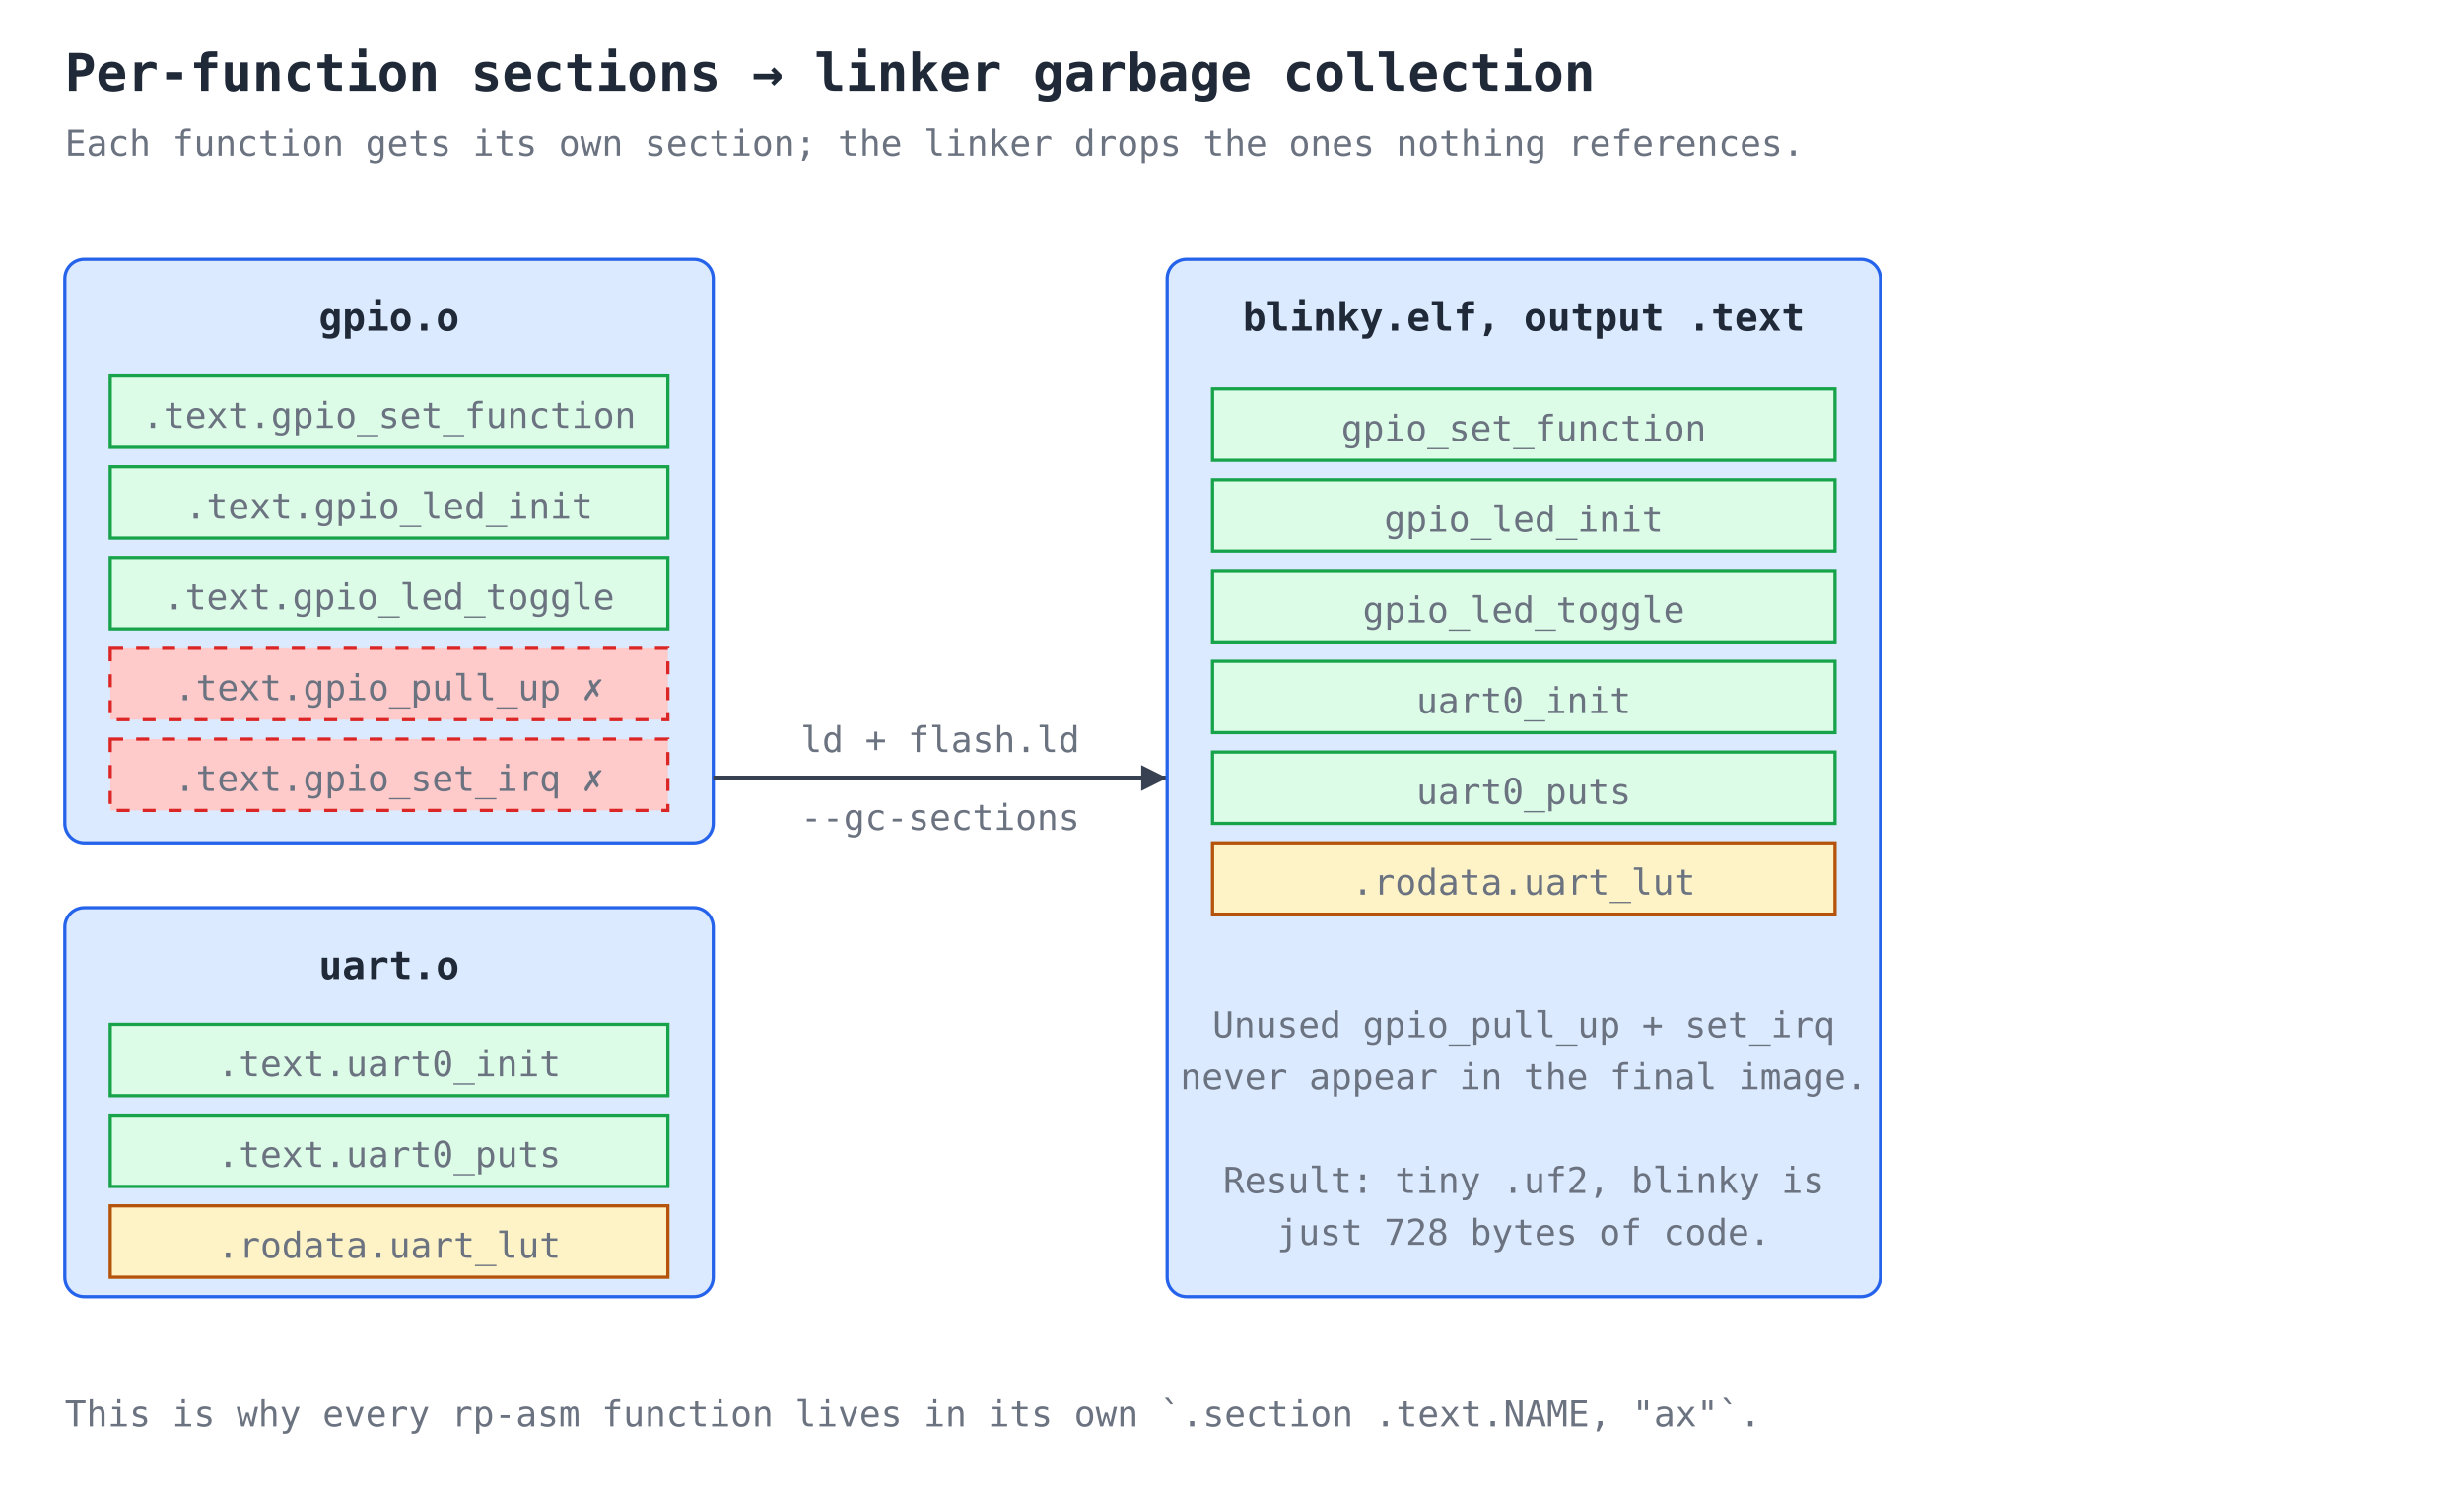
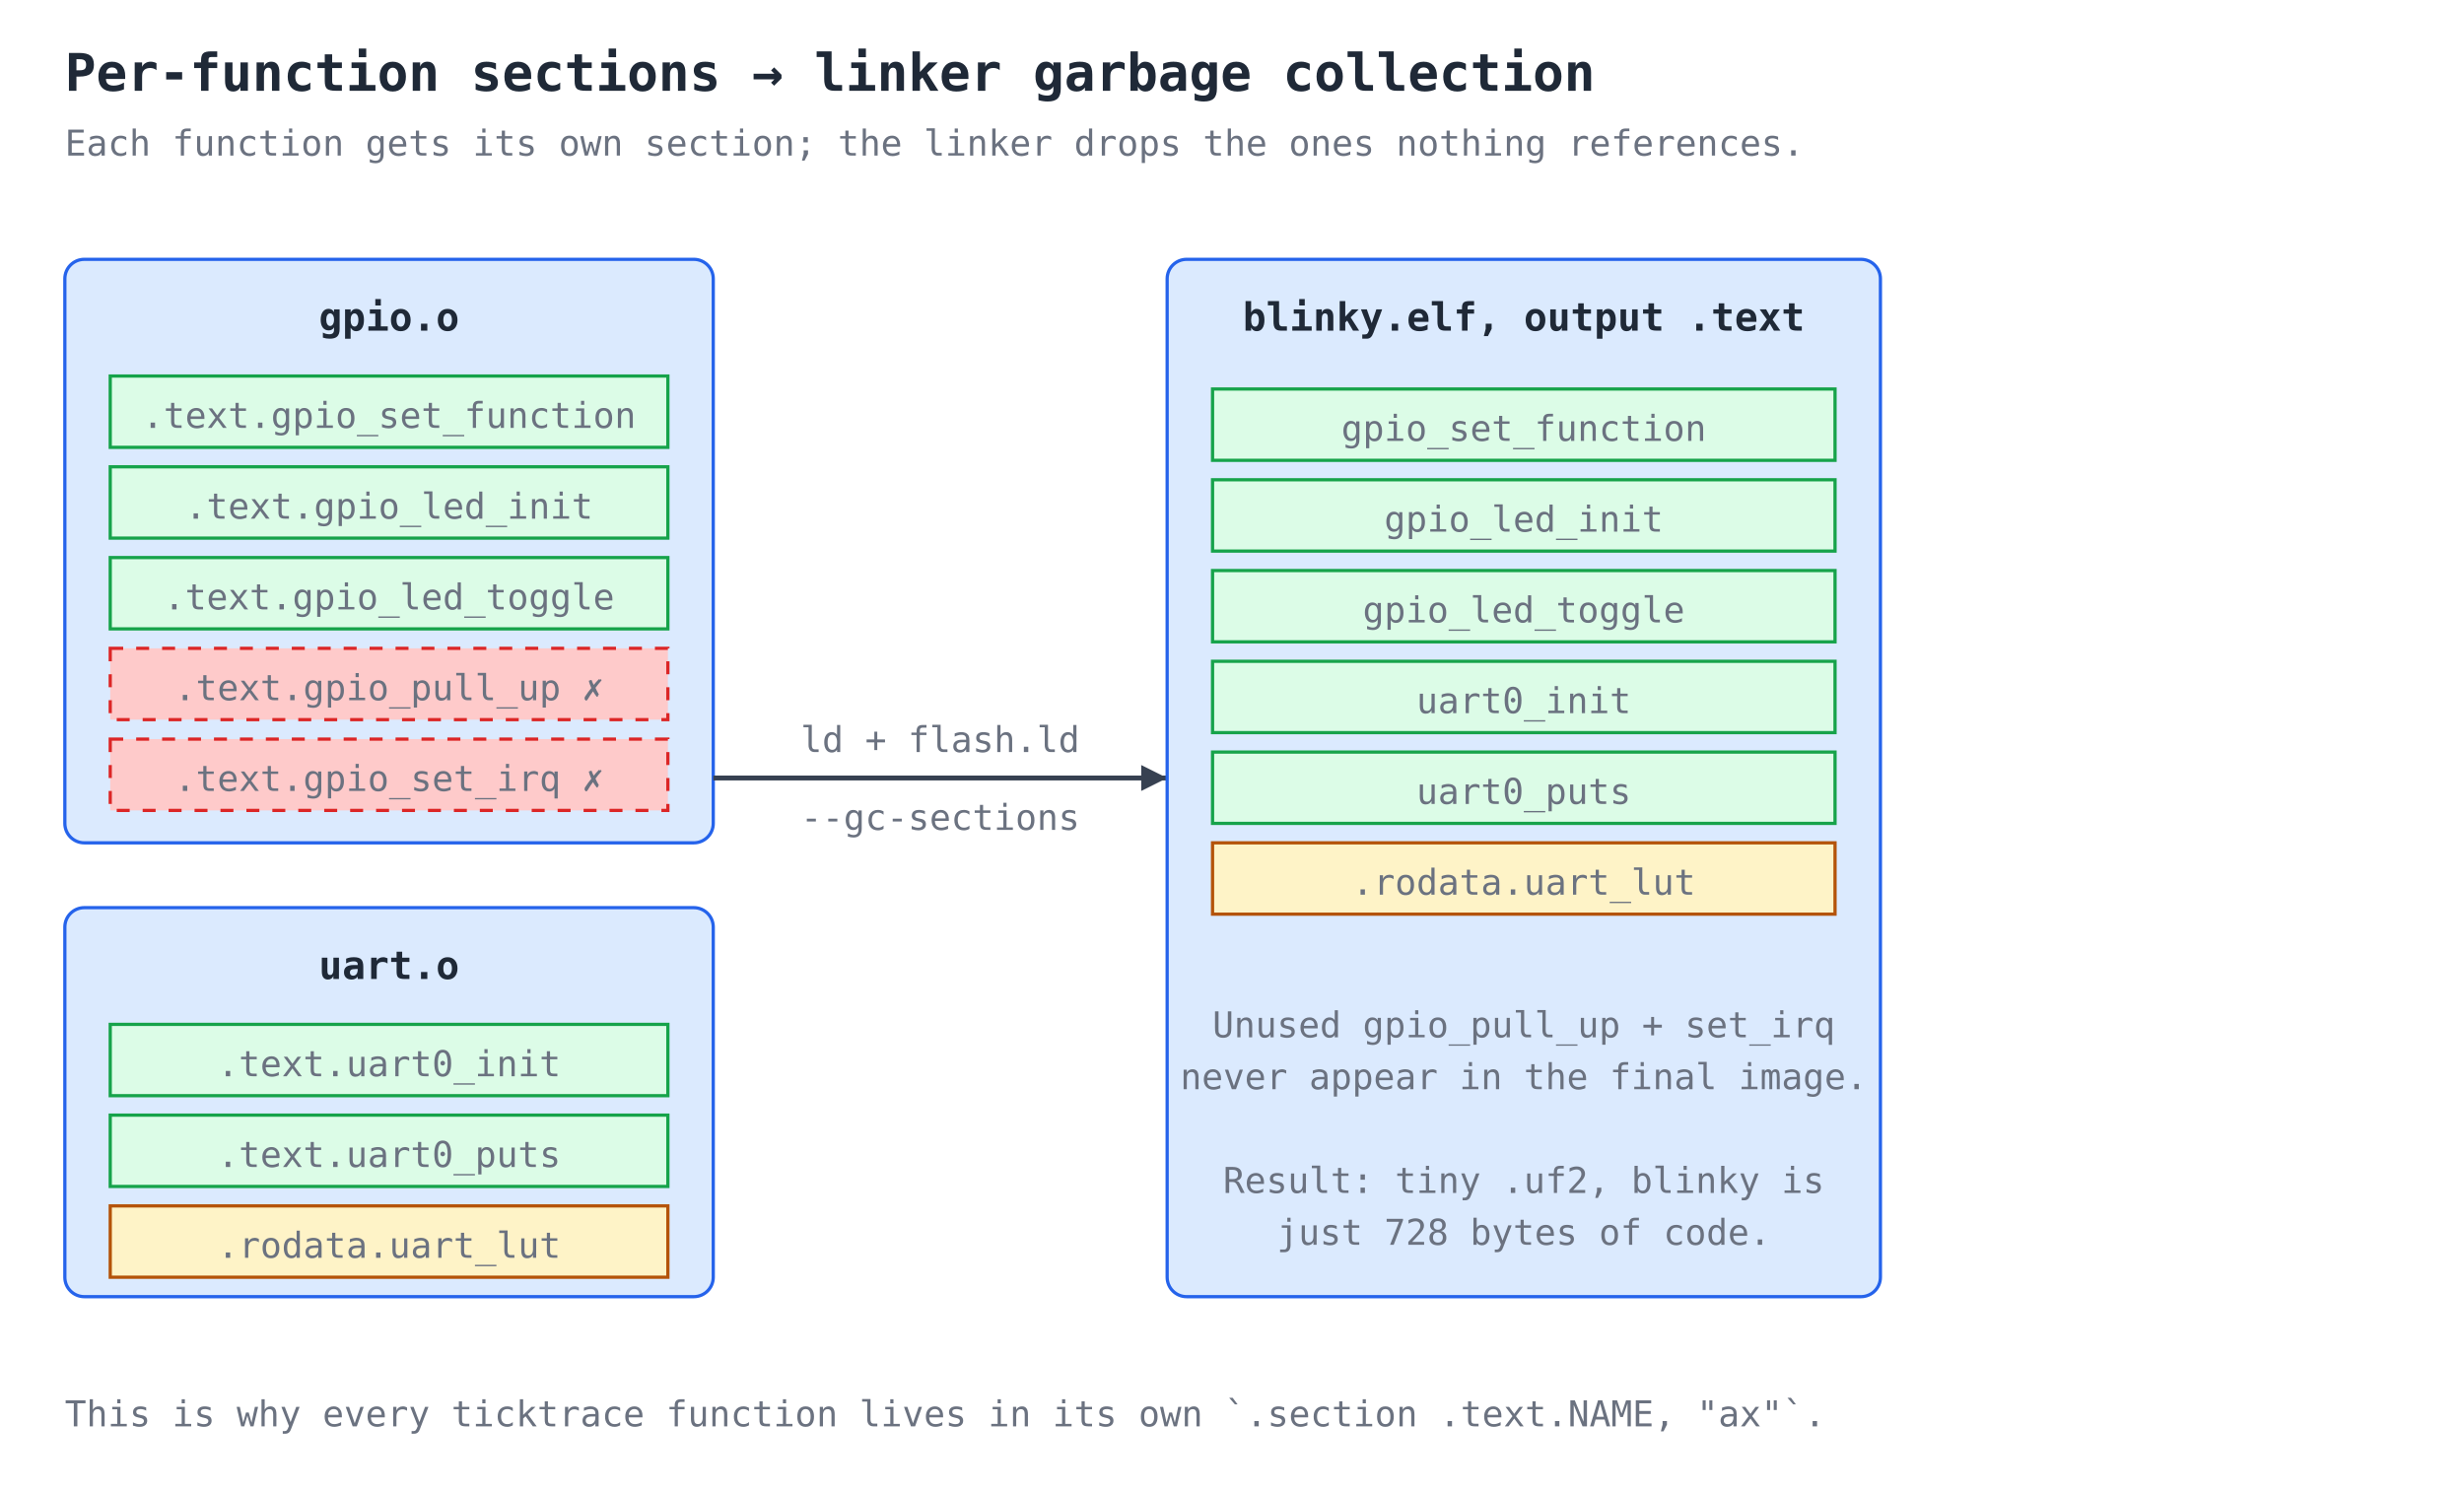
<svg xmlns="http://www.w3.org/2000/svg" viewBox="0 0 760 460" font-family="ui-monospace, Menlo, Monaco, monospace" font-size="12">
  <style>
    /* Light theme defaults: text falls back to near-black. */
    text { fill: #1f2937; }

.title { font-size: 16px; font-weight: bold; }
    .note  { font-size: 11px; fill: #6b7280; }
    .obj   { fill: #dbeafe; stroke: #2563eb; }
    .text  { fill: #dcfce7; stroke: #16a34a; }
    .rodat { fill: #fef3c7; stroke: #b45309; }
    .drop  { fill: #fecaca; stroke: #dc2626; stroke-dasharray: 4 4; }
    .label { font-weight: bold; }
    .arrow { stroke: #374151; stroke-width: 1.5; fill: none; }

    @media (prefers-color-scheme: dark) {
      text { fill: #e5e7eb; }
      .note { fill: #9ca3af; }
      .obj { fill: #1e3a8a; }
      .text { fill: #14532d; }
      .rodat { fill: #78350f; }
      .drop { fill: #7f1d1d; }
    }
  </style>
  <text x="20" y="28" class="title">Per-function sections → linker garbage collection</text>
  <text x="20" y="48" class="note">Each function gets its own section; the linker drops the ones nothing references.</text>
  <g transform="translate(20,80)">
    <rect x="0" y="0" width="200" height="180" class="obj" rx="6" />
    <text x="100" y="22" text-anchor="middle" class="label">gpio.o</text>
    <rect x="14" y="36" width="172" height="22" class="text" />
    <text x="100" y="52" text-anchor="middle" class="note">.text.gpio_set_function</text>
    <rect x="14" y="64" width="172" height="22" class="text" />
    <text x="100" y="80" text-anchor="middle" class="note">.text.gpio_led_init</text>
    <rect x="14" y="92" width="172" height="22" class="text" />
    <text x="100" y="108" text-anchor="middle" class="note">.text.gpio_led_toggle</text>
    <rect x="14" y="120" width="172" height="22" class="drop" />
    <text x="100" y="136" text-anchor="middle" class="note">.text.gpio_pull_up  ✗</text>
    <rect x="14" y="148" width="172" height="22" class="drop" />
    <text x="100" y="164" text-anchor="middle" class="note">.text.gpio_set_irq  ✗</text>
  </g>
  <g transform="translate(20,280)">
    <rect x="0" y="0" width="200" height="120" class="obj" rx="6" />
    <text x="100" y="22" text-anchor="middle" class="label">uart.o</text>
    <rect x="14" y="36" width="172" height="22" class="text" />
    <text x="100" y="52" text-anchor="middle" class="note">.text.uart0_init</text>
    <rect x="14" y="64" width="172" height="22" class="text" />
    <text x="100" y="80" text-anchor="middle" class="note">.text.uart0_puts</text>
    <rect x="14" y="92" width="172" height="22" class="rodat" />
    <text x="100" y="108" text-anchor="middle" class="note">.rodata.uart_lut</text>
  </g>
  <path d="M220,240 L360,240" class="arrow" />
  <polygon points="360,240 352,236 352,244" fill="#374151" />
  <text x="290" y="232" text-anchor="middle" class="note">ld + flash.ld</text>
  <text x="290" y="256" text-anchor="middle" class="note">--gc-sections</text>
  <g transform="translate(360,80)">
    <rect x="0" y="0" width="220" height="320" class="obj" rx="6" />
    <text x="110" y="22" text-anchor="middle" class="label">blinky.elf, output .text</text>
    <rect x="14" y="40" width="192" height="22" class="text" />
    <text x="110" y="56" text-anchor="middle" class="note">gpio_set_function</text>
    <rect x="14" y="68" width="192" height="22" class="text" />
    <text x="110" y="84" text-anchor="middle" class="note">gpio_led_init</text>
    <rect x="14" y="96" width="192" height="22" class="text" />
    <text x="110" y="112" text-anchor="middle" class="note">gpio_led_toggle</text>
    <rect x="14" y="124" width="192" height="22" class="text" />
    <text x="110" y="140" text-anchor="middle" class="note">uart0_init</text>
    <rect x="14" y="152" width="192" height="22" class="text" />
    <text x="110" y="168" text-anchor="middle" class="note">uart0_puts</text>
    <rect x="14" y="180" width="192" height="22" class="rodat" />
    <text x="110" y="196" text-anchor="middle" class="note">.rodata.uart_lut</text>
    <text x="110" y="240" text-anchor="middle" class="note">Unused gpio_pull_up + set_irq</text>
    <text x="110" y="256" text-anchor="middle" class="note">never appear in the final image.</text>
    <text x="110" y="288" text-anchor="middle" class="note">Result: tiny .uf2, blinky is</text>
    <text x="110" y="304" text-anchor="middle" class="note">just 728 bytes of code.</text>
  </g>
-   <text x="20" y="440" class="note">This is why every rp-asm function lives in its own `.section .text.NAME, "ax"`.</text>
+   <text x="20" y="440" class="note">This is why every ticktrace function lives in its own `.section .text.NAME, "ax"`.</text>
</svg>
